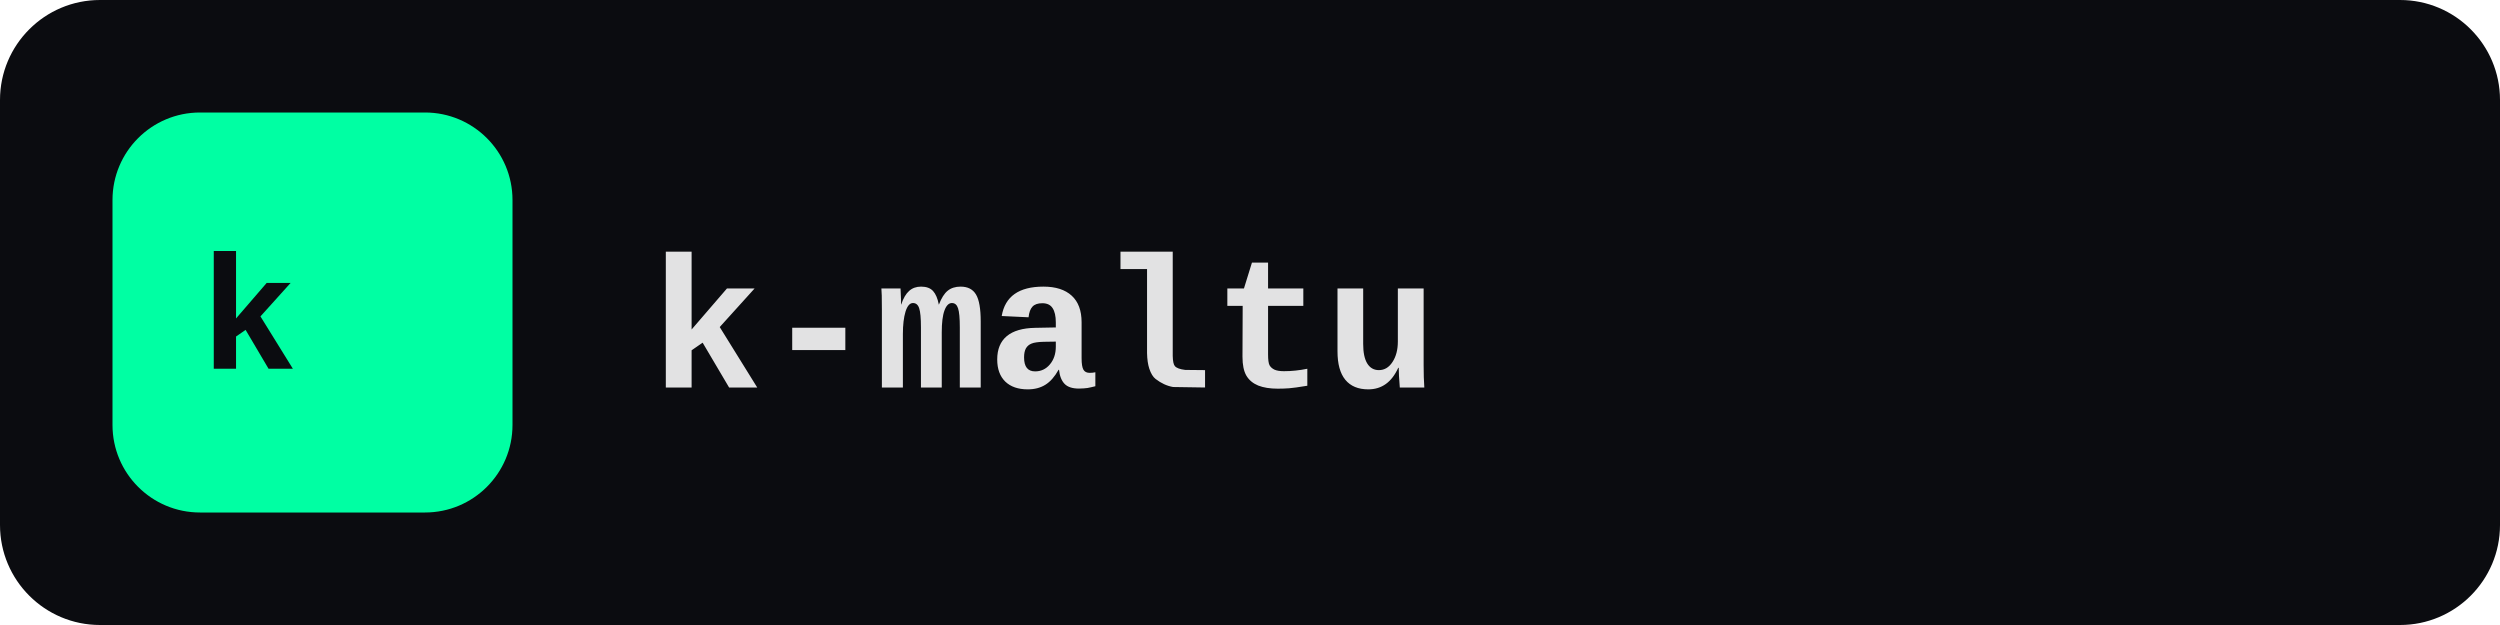
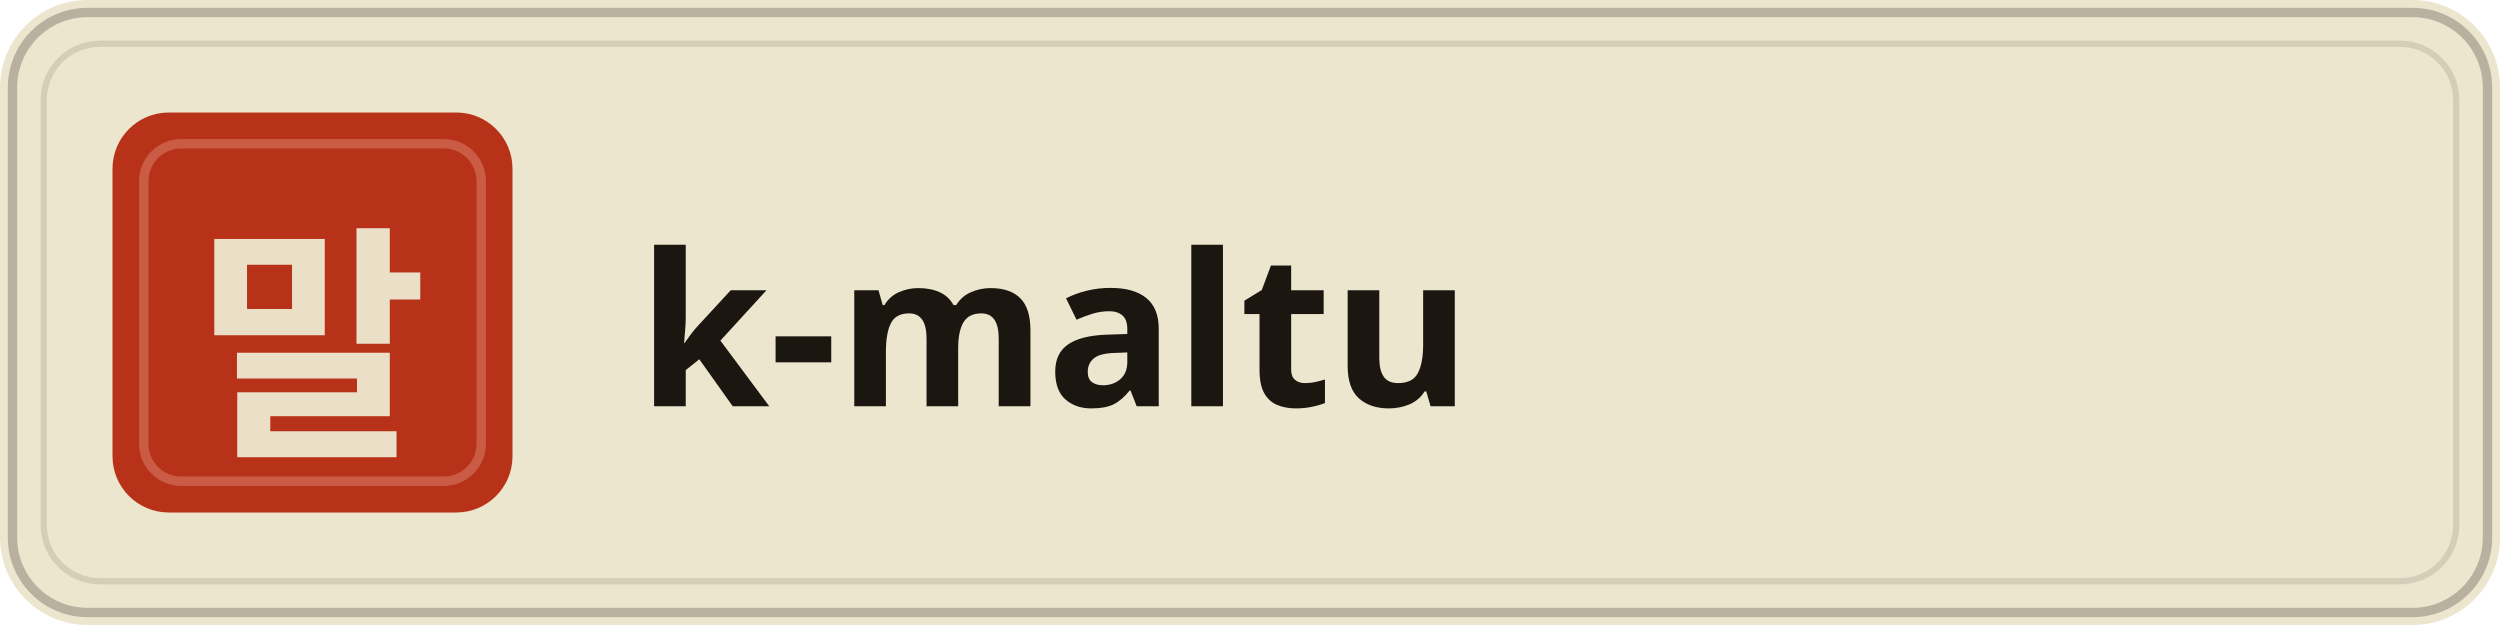
<svg xmlns="http://www.w3.org/2000/svg" width="400" height="100" viewBox="0 0 400 100">
-   <rect width="400" height="100" fill="#0b0c10" rx="16" />
-   <rect x="18" y="18" width="64" height="64" rx="14" fill="#00ffa3" />
-   <text x="32" y="59" font-family="'JetBrains Mono', 'Courier New', monospace" font-size="26" fill="#0b0c10" font-weight="700">k</text>
-   <text x="104" y="62" font-family="'JetBrains Mono', 'Courier New', monospace" font-size="30" fill="rgba(255,255,255,0.88)" font-weight="700">k-maltu</text>
+   <rect width="400" height="100" rx="14" fill="#ede6cf" />
+   <rect x="2" y="2" width="396" height="96" rx="12" fill="none" stroke="rgba(28,22,16,0.25)" stroke-width="1.5" />
+   <rect x="7" y="7" width="386" height="86" rx="9" fill="none" stroke="rgba(28,22,16,0.12)" stroke-width="1" />
+   <rect x="18" y="18" width="64" height="64" rx="9" fill="#b83219" />
+   <rect x="23" y="23" width="54" height="54" rx="6" fill="none" stroke="rgba(255,220,200,0.25)" stroke-width="1.5" />
+   <text x="50" y="70" text-anchor="middle" font-family="'Apple SD Gothic Neo', 'Noto Serif KR', serif" font-weight="900" font-size="40" fill="rgba(237,230,207,0.96)">말</text>
+   <text x="102" y="65" font-family="'Apple SD Gothic Neo', 'Noto Sans KR', 'Malgun Gothic', sans-serif" font-weight="700" font-size="34" fill="#1c1610">k-maltu</text>
</svg>
